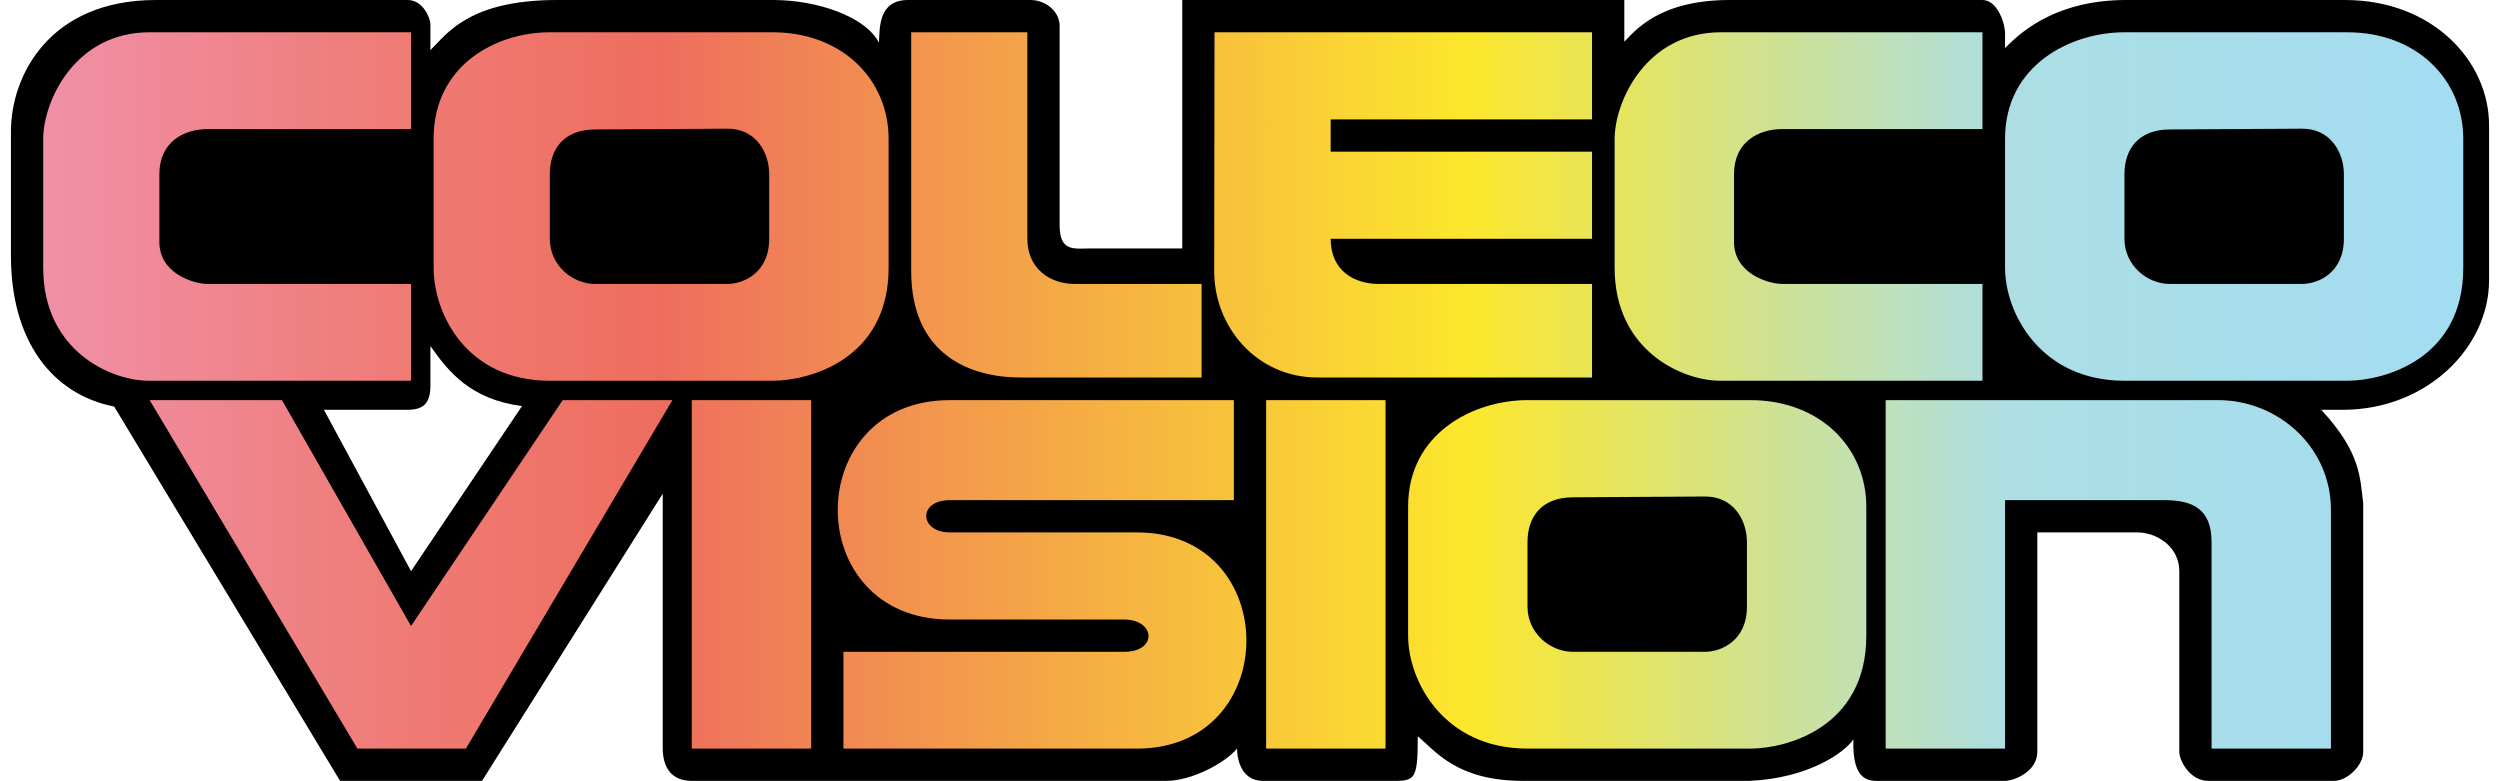
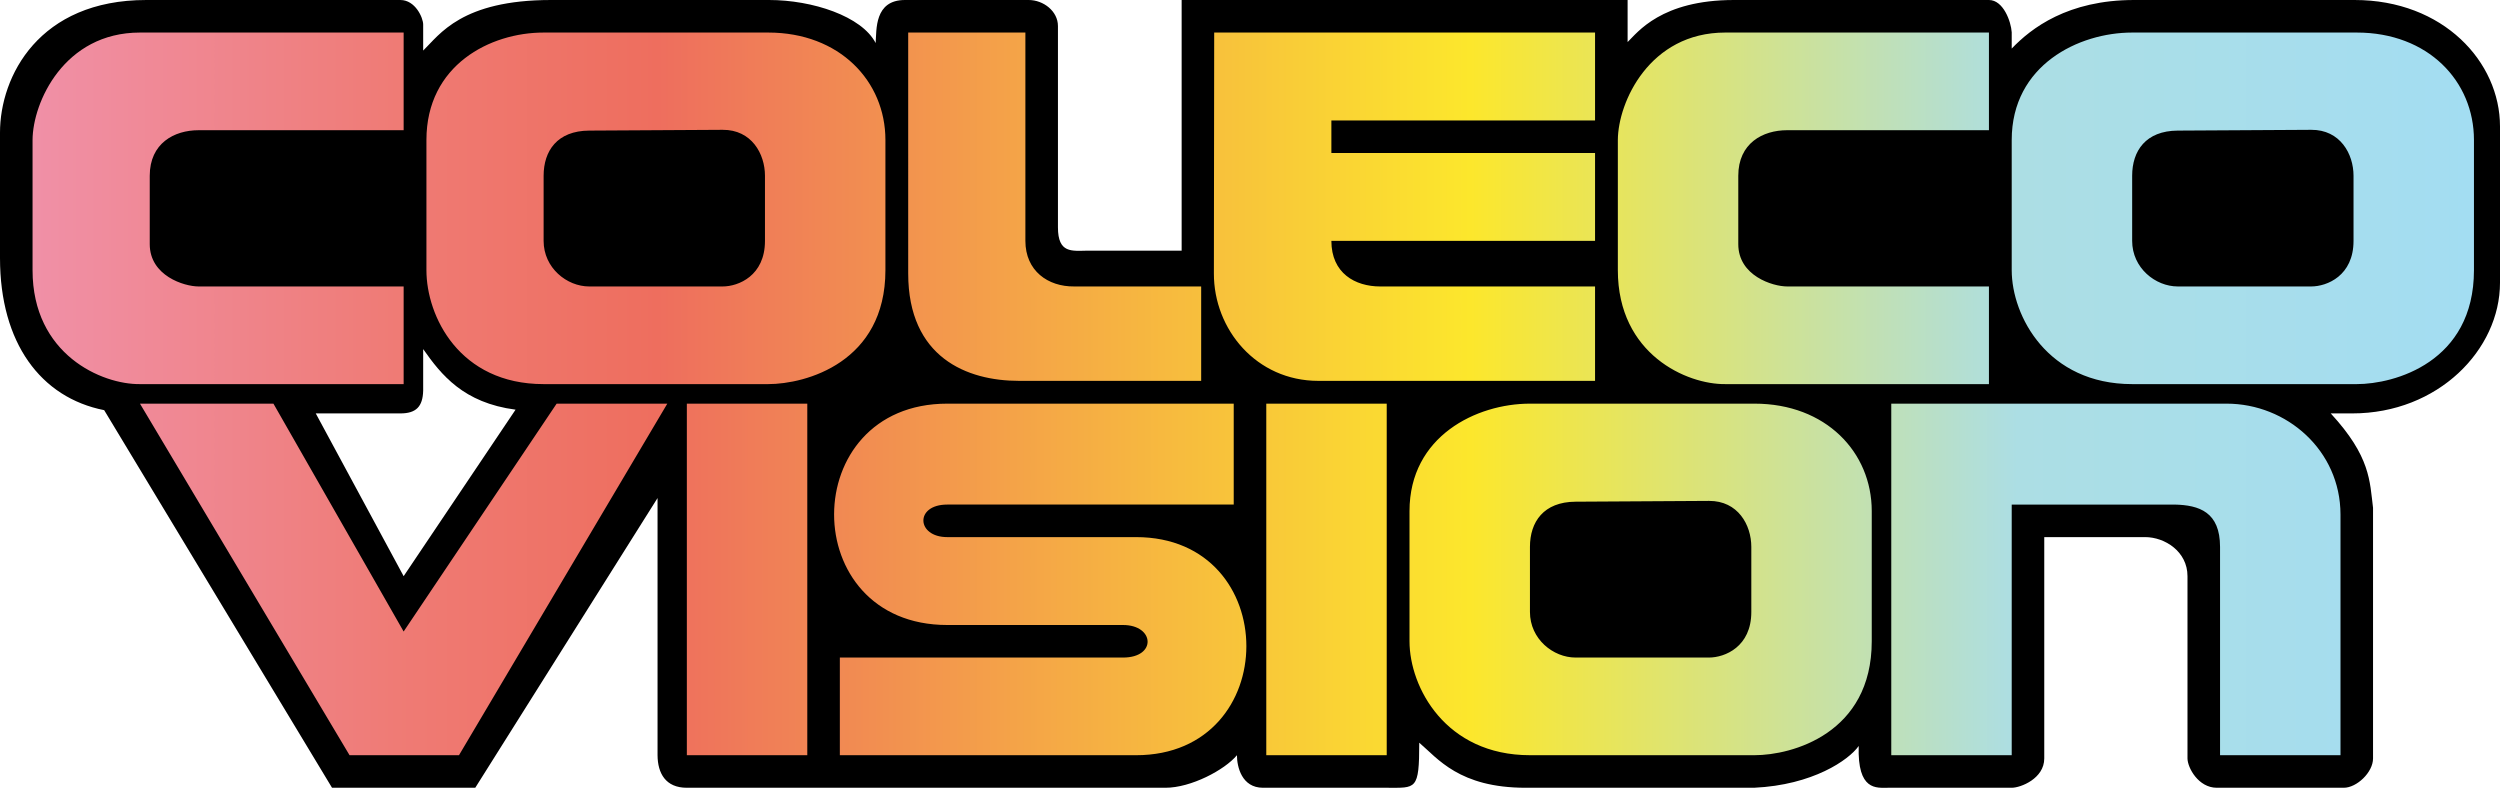
- <svg xmlns="http://www.w3.org/2000/svg" version="1.1" id="Ebene_1" x="0px" y="0px" width="571.929" height="178.654" viewBox="0 0 571.929 178.654" enable-background="new 0 0 566.929 178.654" xml:space="preserve">
-   <defs id="defs3800" />
-   <g id="g3795" transform="translate(2.500008)">
-     <path d="M 95.964,11.469 C 99.685,7.854 104.652,0 124.966,0 h 49.43 c 9.841,0 21.039,3.675 24.176,9.759 C 198.798,6.797 198.24,0 205.216,0 h 28.052 c 3.352,0 6.644,2.539 6.644,5.905 v 45.649 c 0,5.963 3.164,5.33 6.762,5.284 h 21.289 V 0 H 369.096 V 9.538 C 371.337,7.369 376.705,0 393.22,0 h 57.814 c 3.287,0 5.02,4.941 5.166,7.323 v 3.691 C 460.63,6.376 468.935,0 483.957,0 h 49.99 c 20.113,0 32.982,14.024 32.982,28.671 v 35.445 c 0,15.198 -14.047,29.634 -33.492,29.634 h -4.895 c 9.057,9.81 8.836,15.385 9.596,21.406 v 56.84 c 0,3.149 -3.695,6.646 -6.643,6.646 h -28.789 c -4.158,0 -6.627,-4.529 -6.646,-6.646 v -41.338 c 0,-5.603 -5.15,-8.851 -9.598,-8.858 H 463.58 v 50.196 c 0,4.563 -5.359,6.646 -7.383,6.646 h -28.051 c -2.604,0 -6.961,0.737 -6.645,-9.479 -2.213,3.174 -10.406,8.861 -23.73,9.479 H 345.97 c -15.088,0 -19.973,-6.697 -24.125,-10.218 0,10.853 -0.727,10.218 -7.381,10.218 h -28.051 c -4.831,0 -5.909,-4.781 -5.909,-7.382 -2.779,3.343 -10.433,7.396 -16.24,7.382 H 155.757 c -4.802,0 -6.613,-3.263 -6.644,-7.382 v -58.317 l -41.338,65.699 H 75.295 L 23.623,93.012 C 9.293,90.175 0,77.85 0,58.5 V 30.09 C 0,17.225 8.884,0.001 33.155,0.001 h 57.642 c 3.38,0 5.167,4.025 5.167,5.563 z m 20.953,81.432 C 105.109,91.36 100.056,84.997 95.964,79.164 v 9.417 c -0.091,3.648 -1.623,5.169 -5.167,5.169 H 71.604 l 19.931,36.909 z" id="path3778" />
-     <linearGradient id="SVGID_1_" gradientUnits="userSpaceOnUse" x1="7.477" y1="846.324" x2="561.118" y2="846.324" gradientTransform="translate(-0.0947,-757.002)">
-       <stop offset="0" style="stop-color:#F090A7" id="stop3780" />
-       <stop offset="0.149" style="stop-color:#EF7B75" id="stop3782" />
-       <stop offset="0.256" style="stop-color:#EE6E5E" id="stop3784" />
-       <stop offset="0.589" style="stop-color:#FCE72C" id="stop3786" />
-       <stop offset="0.813" style="stop-color:#ACDEE4" id="stop3788" />
-       <stop offset="1" style="stop-color:#A3DDF2" id="stop3790" />
+ <svg xmlns="http://www.w3.org/2000/svg" version="1.1" id="Ebene_1" x="0px" y="0px" width="566.929px" height="178.654px" viewBox="0 0 566.929 178.654" enable-background="new 0 0 566.929 178.654" xml:space="preserve">
+   <g>
+     <path d="M95.964,11.469C99.685,7.854,104.652,0,124.966,0h49.43c9.841,0,21.039,3.675,24.176,9.759   C198.798,6.797,198.24,0,205.216,0h28.052c3.352,0,6.644,2.539,6.644,5.905v45.649c0,5.963,3.164,5.33,6.762,5.284h21.289V0   h101.133v9.538C371.337,7.369,376.705,0,393.22,0h57.814c3.287,0,5.02,4.941,5.166,7.323v3.691C460.63,6.376,468.935,0,483.957,0   h49.99c20.113,0,32.982,14.024,32.982,28.671v35.445c0,15.198-14.047,29.634-33.492,29.634h-4.895   c9.057,9.81,8.836,15.385,9.596,21.406v56.84c0,3.149-3.695,6.646-6.643,6.646h-28.789c-4.158,0-6.627-4.529-6.646-6.646v-41.338   c0-5.603-5.15-8.851-9.598-8.858H463.58v50.196c0,4.563-5.359,6.646-7.383,6.646h-28.051c-2.604,0-6.961,0.737-6.645-9.479   c-2.213,3.174-10.406,8.861-23.73,9.479H345.97c-15.088,0-19.973-6.697-24.125-10.218c0,10.853-0.727,10.218-7.381,10.218h-28.051   c-4.831,0-5.909-4.781-5.909-7.382c-2.779,3.343-10.433,7.396-16.24,7.382H155.757c-4.802,0-6.613-3.263-6.644-7.382v-58.317   l-41.338,65.699h-32.48l-51.672-85.63C9.293,90.175,0,77.85,0,58.5V30.09C0,17.225,8.884,0.001,33.155,0.001h57.642   c3.38,0,5.167,4.025,5.167,5.563V11.469L95.964,11.469z M116.917,92.901c-11.808-1.541-16.861-7.904-20.953-13.737v9.417   c-0.091,3.648-1.623,5.169-5.167,5.169H71.604l19.931,36.909L116.917,92.901z" />
+     <linearGradient id="SVGID_1_" gradientUnits="userSpaceOnUse" x1="7.477" y1="846.324" x2="561.118" y2="846.324" gradientTransform="matrix(1 0 0 1 -0.0947 -757.002)">
+       <stop offset="0" style="stop-color:#F090A7" />
+       <stop offset="0.149" style="stop-color:#EF7B75" />
+       <stop offset="0.256" style="stop-color:#EE6E5E" />
+       <stop offset="0.589" style="stop-color:#FCE72C" />
+       <stop offset="0.813" style="stop-color:#ACDEE4" />
+       <stop offset="1" style="stop-color:#A3DDF2" />
    </linearGradient>
-     <path d="m 279.773,91.536 v 22.885 h -64.96 c -7.426,0 -7.01,7.381 0,7.381 0,0 28.543,0 42.814,0 33.358,0 33.348,49.458 0,49.458 -22.392,0 -67.174,0 -67.174,0 v -22.145 c 0,0 42.814,0 64.221,0 7.687,0 7.166,-7.382 0,-7.382 -13.287,0 -39.861,0 -39.861,0 -34.278,0 -34.157,-50.197 0,-50.197 21.653,0 64.96,0 64.96,0 z m 149.115,0 h 76.033 c 13.646,0 25.805,10.596 25.836,25.1 v 54.625 h -27.313 v -47.242 c 0,-7.886 -4.689,-9.484 -10.336,-9.597 H 456.2 v 56.839 H 428.886 V 91.536 Z m -71.603,22.234 c -7.258,0.043 -10.336,4.6 -10.336,10.246 v 14.764 c 0,6.133 5.273,10.334 10.336,10.334 h 30.266 c 3.59,0 9.598,-2.43 9.598,-10.334 v -14.764 c 0,-4.968 -3.021,-10.463 -9.598,-10.427 z M 346.949,91.536 h 50.936 c 16.17,0 26.574,11.012 26.574,24.359 v 29.525 c 0,20.938 -18.09,25.838 -26.574,25.838 h -50.936 c -19.133,0 -27.313,-15.396 -27.313,-25.838 v -29.525 c 0,-17.002 15.215,-24.359 27.313,-24.359 z m -59.793,0 h 27.313 v 79.724 h -27.313 z m -131.399,0 h 27.313 v 79.724 h -27.313 z m -124.016,0 h 30.266 l 29.527,51.673 34.695,-51.673 h 25.099 l -47.244,79.726 H 79.269 Z M 275.345,7.382 h 86.367 v 19.932 h -59.793 v 7.382 h 59.793 v 19.932 h -59.793 c 0,7.327 5.384,10.334 11.072,10.334 h 48.721 v 21.407 h -62.746 c -14.059,0 -23.724,-11.67 -23.691,-24.359 z m -69.391,0 h 26.575 v 47.244 c 0,6.786 5.115,10.404 11.073,10.334 h 28.79 v 21.407 h -41.339 c -11.737,0 -25.098,-5.275 -25.098,-24.359 z M 451.035,7.381 H 391.24 c -17.203,0 -24.32,15.824 -24.359,24.359 v 29.527 c 0,19.149 15.754,25.948 24.359,25.837 h 59.795 V 64.959 h -45.77 c -3.258,0 -11.072,-2.411 -11.072,-9.597 V 39.861 c 0,-7.384 5.559,-10.335 11.072,-10.335 h 45.77 z m 42.814,22.235 c -7.258,0.042 -10.336,4.6 -10.336,10.245 v 14.765 c 0,6.133 5.273,10.334 10.336,10.334 h 30.266 c 3.59,0 9.598,-2.431 9.598,-10.334 V 39.863 c 0,-4.965 -3.025,-10.463 -9.598,-10.424 z M 483.513,7.382 h 50.938 c 16.166,0 26.572,11.012 26.572,24.359 v 29.527 c 0,20.938 -18.09,25.837 -26.572,25.837 H 483.513 C 464.382,87.105 456.2,71.71 456.2,61.268 V 31.741 C 456.201,14.74 471.416,7.382 483.513,7.382 Z M 133.611,29.616 c -7.257,0.043 -10.334,4.6 -10.334,10.246 v 14.765 c 0,6.133 5.273,10.334 10.334,10.334 h 30.266 c 3.588,0 9.596,-2.431 9.596,-10.334 V 39.863 c 0,-4.965 -3.025,-10.463 -9.596,-10.424 z M 123.277,7.382 h 50.935 c 16.167,0 26.576,11.012 26.576,24.359 v 29.527 c 0,20.938 -18.091,25.837 -26.576,25.837 H 123.277 C 104.145,87.105 96.702,71.71 96.702,61.268 V 31.741 c 0,-17.001 14.477,-24.359 26.575,-24.359 z m -31.742,0 H 31.742 c -17.204,0 -24.321,15.824 -24.36,24.359 v 29.527 c 0,19.149 15.753,25.948 24.36,25.837 H 91.535 V 64.961 H 45.029 c -3.256,0 -11.073,-2.412 -11.073,-9.597 V 39.863 c 0,-7.384 5.559,-10.335 11.073,-10.335 h 46.506 z" id="path3793" style="fill:url(#SVGID_1_)" />
+     <path fill="url(#SVGID_1_)" d="M279.773,91.536v22.885h-64.96c-7.426,0-7.01,7.381,0,7.381c0,0,28.543,0,42.814,0   c33.358,0,33.348,49.458,0,49.458c-22.392,0-67.174,0-67.174,0v-22.145c0,0,42.814,0,64.221,0c7.687,0,7.166-7.382,0-7.382   c-13.287,0-39.861,0-39.861,0c-34.278,0-34.157-50.197,0-50.197C236.466,91.536,279.773,91.536,279.773,91.536z M428.888,91.536   h76.033c13.646,0,25.805,10.596,25.836,25.1v54.625h-27.313v-47.242c0-7.886-4.689-9.484-10.336-9.597h-36.908v56.839h-27.314   V91.536H428.888z M357.285,113.77c-7.258,0.043-10.336,4.6-10.336,10.246v14.764c0,6.133,5.273,10.334,10.336,10.334h30.266   c3.59,0,9.598-2.43,9.598-10.334v-14.764c0-4.968-3.021-10.463-9.598-10.427L357.285,113.77z M346.949,91.536h50.936   c16.17,0,26.574,11.012,26.574,24.359v29.525c0,20.938-18.09,25.838-26.574,25.838h-50.936c-19.133,0-27.313-15.396-27.313-25.838   v-29.525C319.636,98.893,334.851,91.536,346.949,91.536z M287.156,91.536h27.313v79.724h-27.313V91.536z M155.757,91.536h27.313   v79.724h-27.313V91.536z M31.741,91.536h30.266l29.527,51.673l34.695-51.673h25.099l-47.244,79.726H79.269L31.741,91.536z    M275.345,7.382h86.367v19.932h-59.793v7.382h59.793v19.932h-59.793c0,7.327,5.384,10.334,11.072,10.334h48.721v21.407h-62.746   c-14.059,0-23.724-11.67-23.691-24.359L275.345,7.382z M205.954,7.382h26.575v47.244c0,6.786,5.115,10.404,11.073,10.334h28.79   v21.407h-41.339c-11.737,0-25.098-5.275-25.098-24.359L205.954,7.382L205.954,7.382z M451.035,7.381H391.24   c-17.203,0-24.32,15.824-24.359,24.359v29.527c0,19.149,15.754,25.948,24.359,25.837h59.795V64.959h-45.77   c-3.258,0-11.072-2.411-11.072-9.597V39.861c0-7.384,5.559-10.335,11.072-10.335h45.77V7.381L451.035,7.381z M493.849,29.616   c-7.258,0.042-10.336,4.6-10.336,10.245v14.765c0,6.133,5.273,10.334,10.336,10.334h30.266c3.59,0,9.598-2.431,9.598-10.334V39.863   c0-4.965-3.025-10.463-9.598-10.424L493.849,29.616z M483.513,7.382h50.938c16.166,0,26.572,11.012,26.572,24.359v29.527   c0,20.938-18.09,25.837-26.572,25.837h-50.938c-19.131,0-27.313-15.395-27.313-25.837V31.741   C456.201,14.74,471.416,7.382,483.513,7.382L483.513,7.382z M133.611,29.616c-7.257,0.043-10.334,4.6-10.334,10.246v14.765   c0,6.133,5.273,10.334,10.334,10.334h30.266c3.588,0,9.596-2.431,9.596-10.334V39.863c0-4.965-3.025-10.463-9.596-10.424   L133.611,29.616z M123.277,7.382h50.935c16.167,0,26.576,11.012,26.576,24.359v29.527c0,20.938-18.091,25.837-26.576,25.837   h-50.935c-19.132,0-26.575-15.395-26.575-25.837V31.741C96.702,14.74,111.179,7.382,123.277,7.382z M91.535,7.382H31.742   c-17.204,0-24.321,15.824-24.36,24.359v29.527c0,19.149,15.753,25.948,24.36,25.837h59.793V64.961H45.029   c-3.256,0-11.073-2.412-11.073-9.597V39.863c0-7.384,5.559-10.335,11.073-10.335h46.506V7.382z" />
  </g>
</svg>
